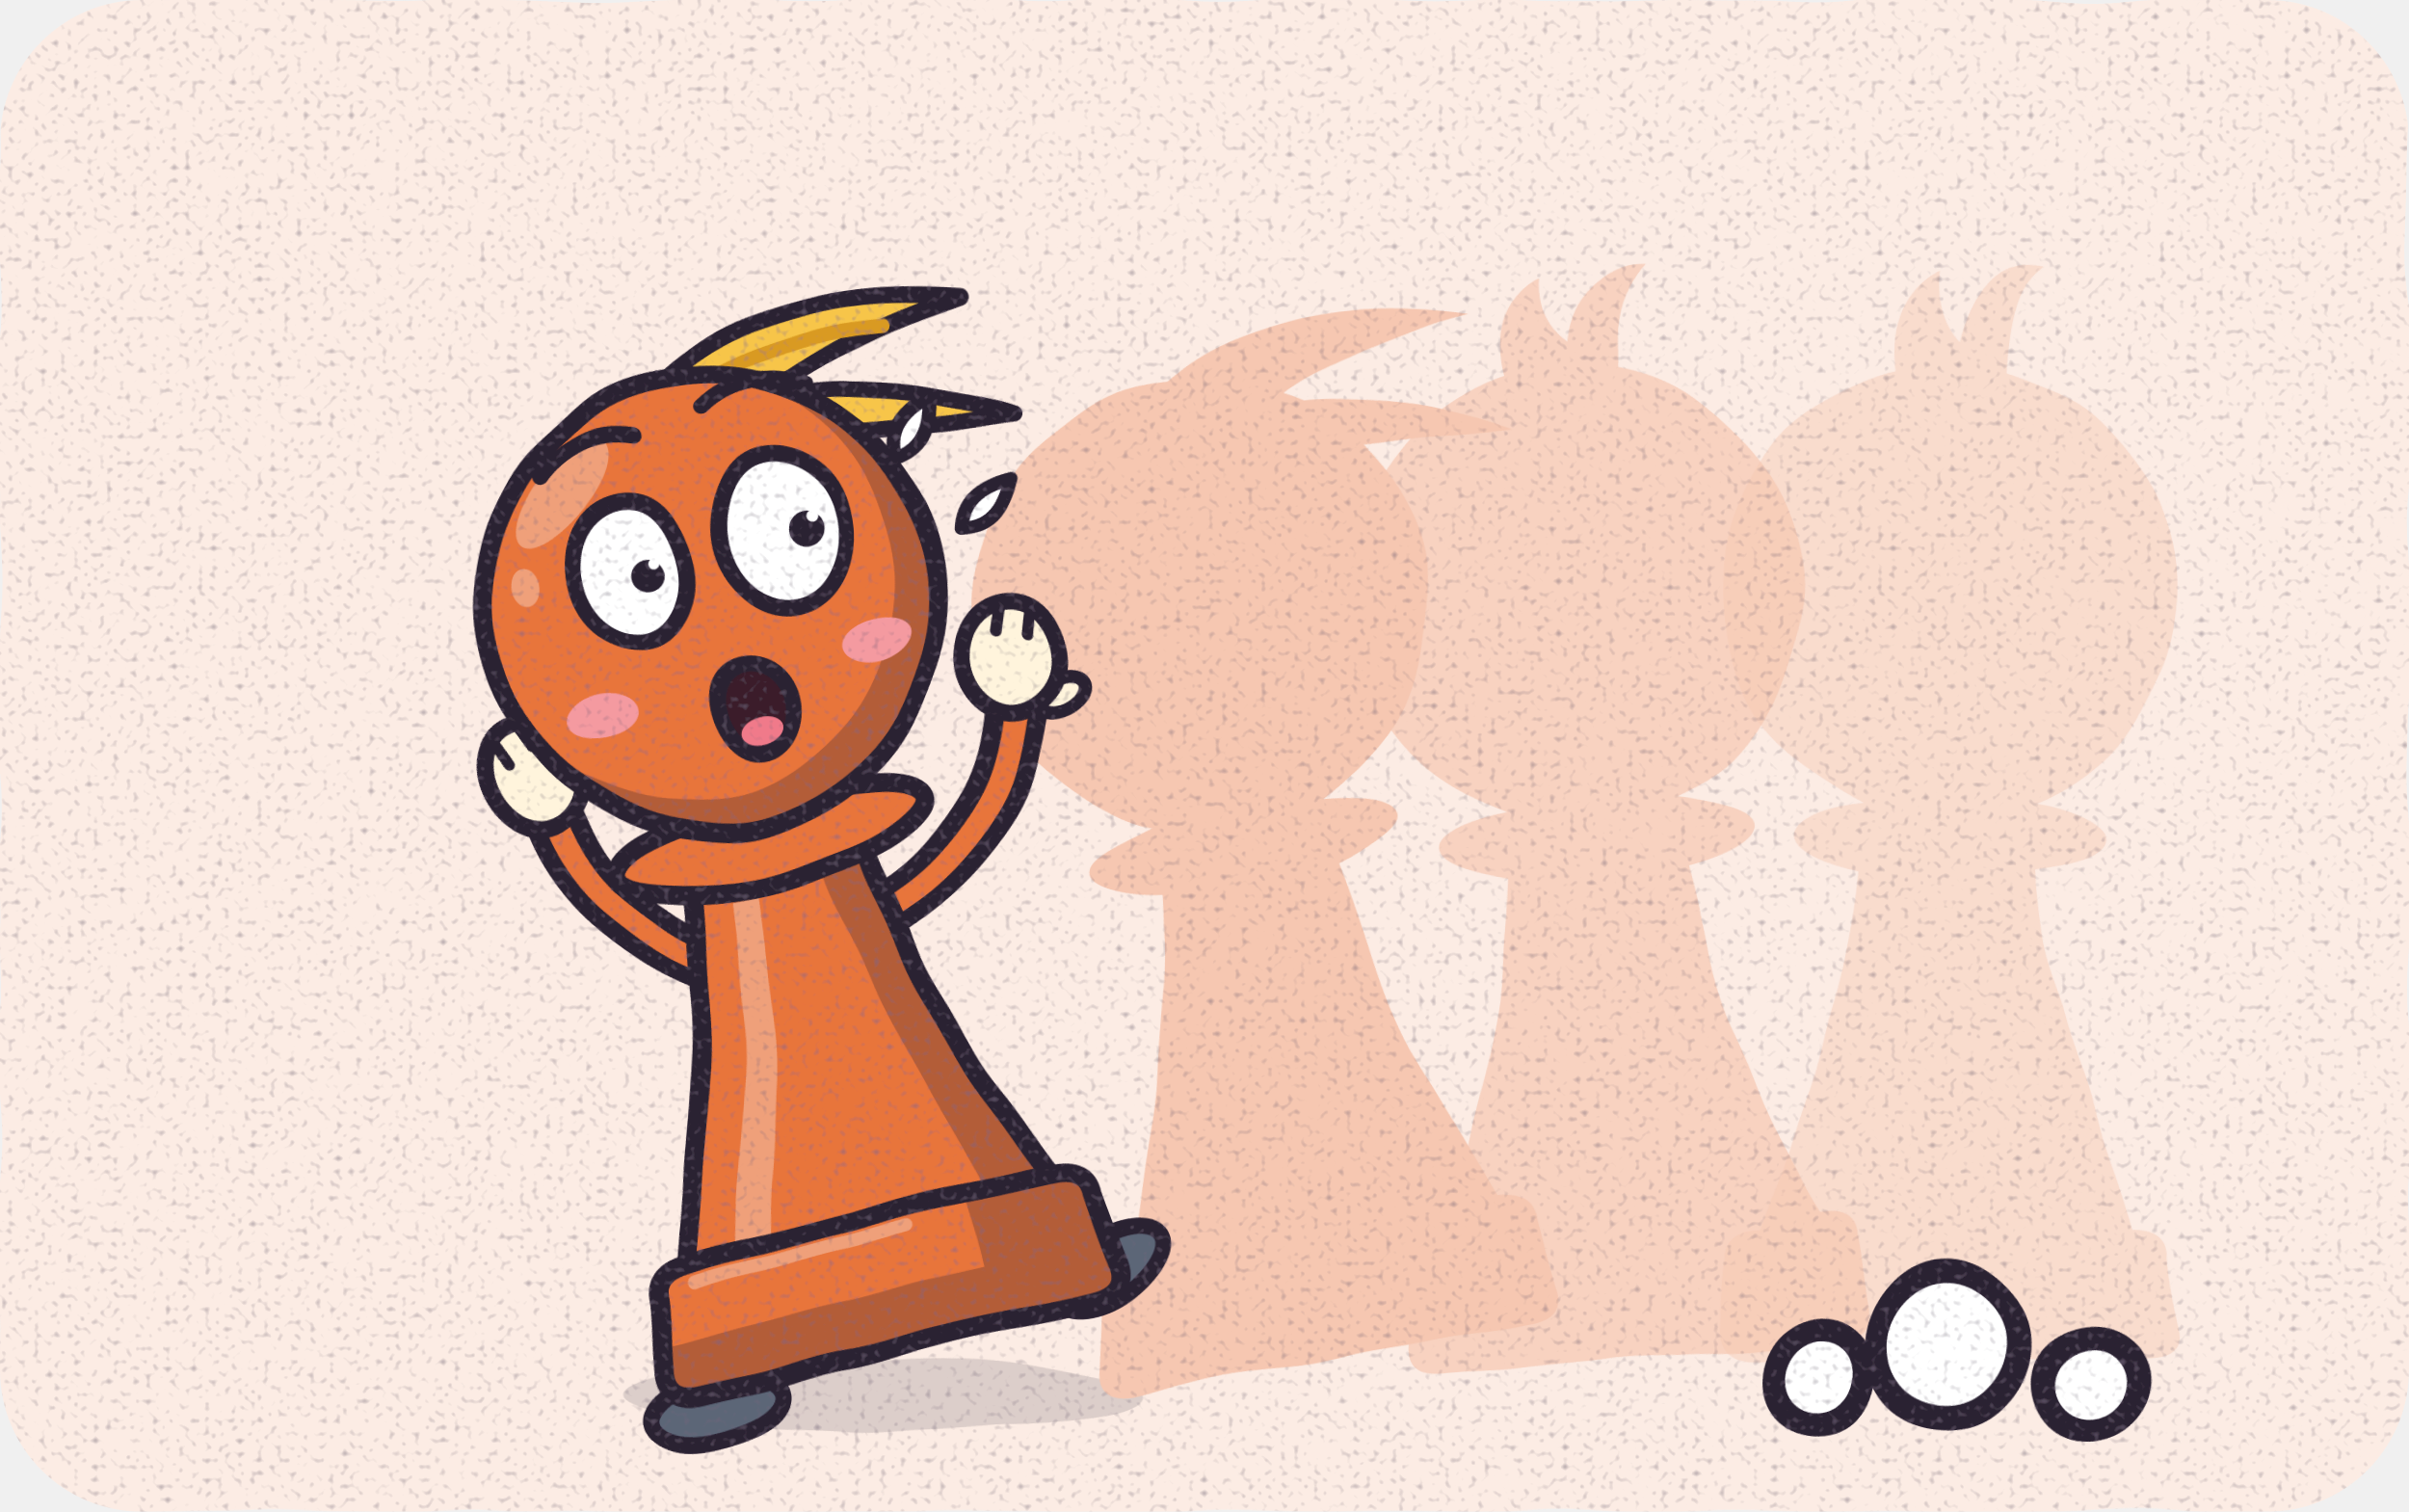
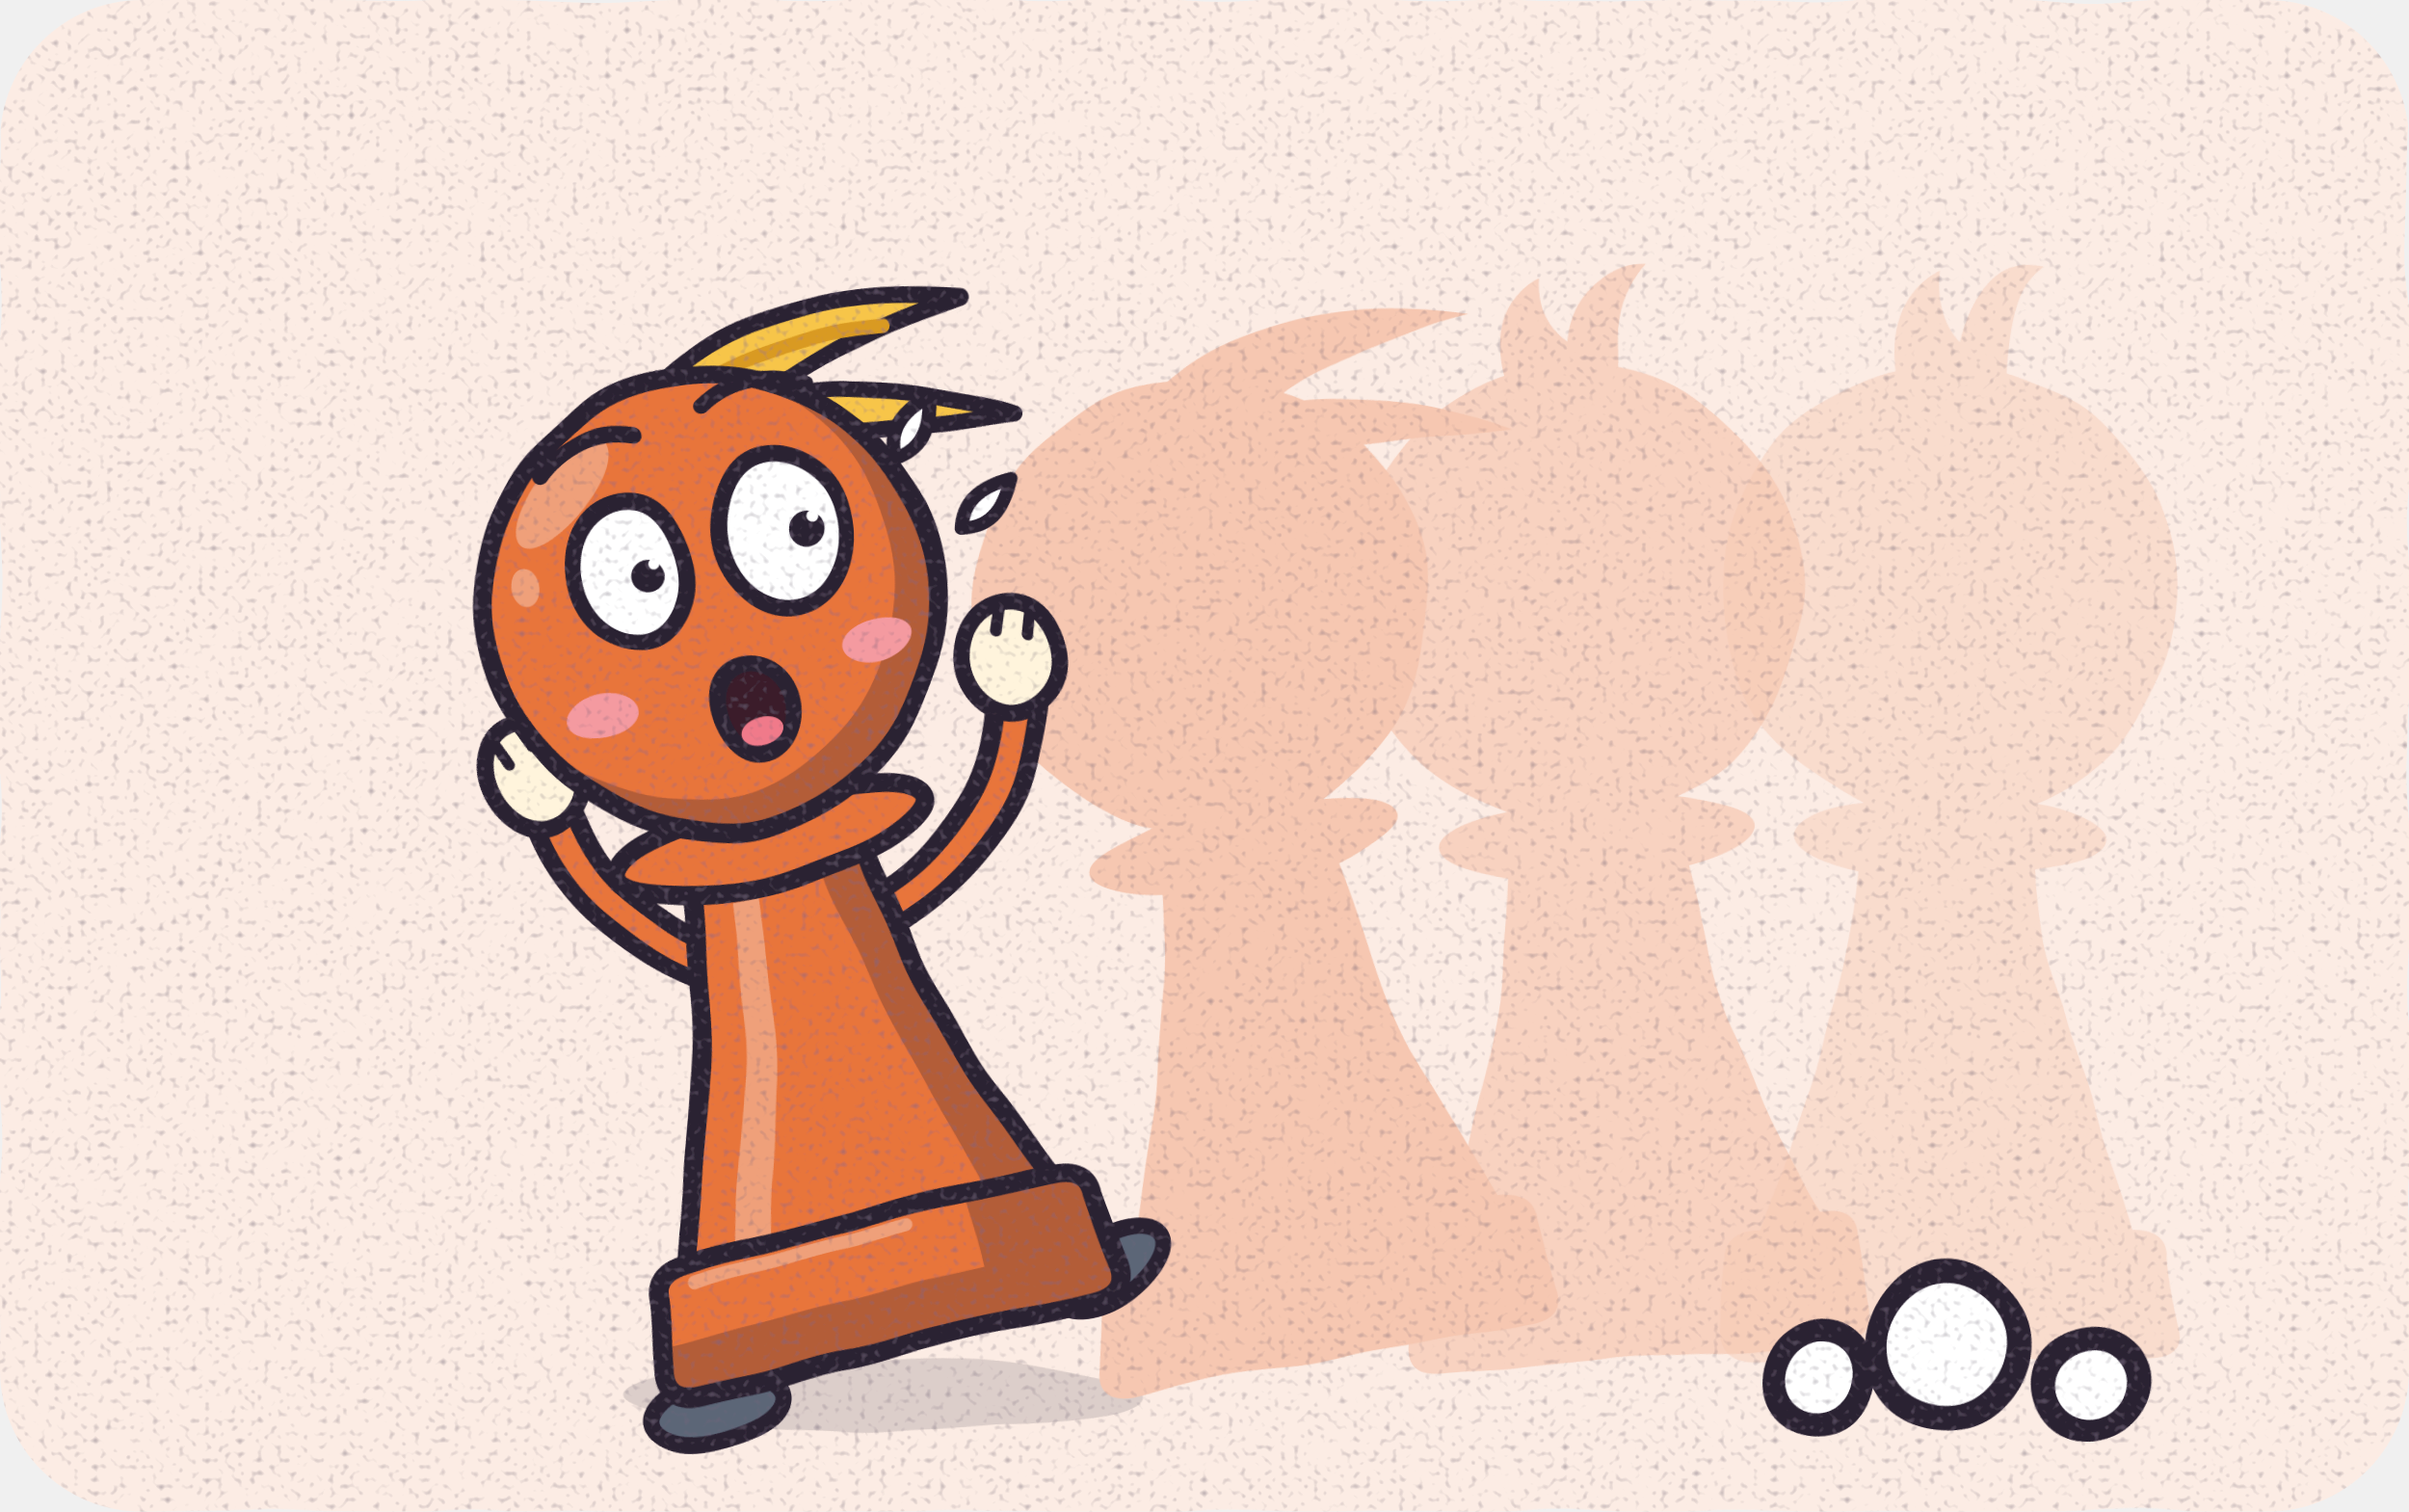
<svg xmlns="http://www.w3.org/2000/svg" viewBox="0 0 408 256" width="408" height="256">
  <defs>
    <filter id="M2-drawn" x="-5%" y="-5%" width="110%" height="110%">
      <feTurbulence type="fractalNoise" baseFrequency="0.035" numOctaves="2" seed="7" result="warp" />
      <feDisplacementMap in="SourceGraphic" in2="warp" scale="3" xChannelSelector="R" yChannelSelector="G" result="wobbly" />
      <feTurbulence type="fractalNoise" baseFrequency="0.9" numOctaves="1" seed="15" result="noise" />
      <feColorMatrix in="noise" type="matrix" values="0 0 0 0 0.17  0 0 0 0 0.13  0 0 0 0 0.2  -2 0 0 0 0.85" result="specks" />
      <feComposite in="specks" in2="wobbly" operator="in" result="grain" />
      <feMerge>
        <feMergeNode in="wobbly" />
        <feMergeNode in="grain" />
      </feMerge>
    </filter>
    <clipPath id="M2-frame">
      <rect width="408" height="256" rx="24" />
    </clipPath>
  </defs>
  <g clip-path="url(#M2-frame)">
    <g filter="url(#M2-drawn)" stroke="#2b2233" stroke-linejoin="round" stroke-linecap="round">
      <rect width="408" height="256" fill="#fcece4" stroke="none" />
      <ellipse cx="150" cy="236" rx="44" ry="6" fill="#2b2233" opacity="0.15" stroke="none" />
      <g transform="translate(330 230) scale(0.46) rotate(0) translate(-200 -450)" fill="#f6c7b1" opacity="0.45" stroke="none">
        <path d="M184 96 C176 72 184 56 197 50 C195 63 199 71 204 76 C208 58 220 46 236 48 C223 59 221 76 222 96 Z" />
        <path d="M168 262 C165 318 142 370 128 410 L272 410 C258 370 235 318 232 262 Z" />
        <path d="M118 412 Q118 402 130 402 L270 402 Q282 402 282 412 L285 438 Q287 450 273 450 L127 450 Q113 450 115 438 Z" />
        <ellipse cx="200" cy="258" rx="58" ry="15" />
        <circle cx="200" cy="168" r="84" />
      </g>
      <g transform="translate(278 230) scale(0.46) rotate(-5) translate(-200 -450)" fill="#f6c7b1" opacity="0.7" stroke="none">
        <path d="M184 96 C176 72 184 56 197 50 C195 63 199 71 204 76 C208 58 220 46 236 48 C223 59 221 76 222 96 Z" />
        <path d="M168 262 C165 318 142 370 128 410 L272 410 C258 370 235 318 232 262 Z" />
        <path d="M118 412 Q118 402 130 402 L270 402 Q282 402 282 412 L285 438 Q287 450 273 450 L127 450 Q113 450 115 438 Z" />
        <ellipse cx="200" cy="258" rx="58" ry="15" />
        <circle cx="200" cy="168" r="84" />
      </g>
      <g transform="translate(226 230) scale(0.46) rotate(-10) translate(-200 -450)" fill="#f6c7b1" opacity="1" stroke="none">
        <path d="M188 96 C216 68 264 64 316 80 C278 84 250 92 236 100 C264 100 296 108 324 126 C276 120 234 116 202 112 Z" />
        <path d="M168 262 C165 318 142 370 128 410 L272 410 C258 370 235 318 232 262 Z" />
        <path d="M118 412 Q118 402 130 402 L270 402 Q282 402 282 412 L285 438 Q287 450 273 450 L127 450 Q113 450 115 438 Z" />
        <ellipse cx="200" cy="258" rx="58" ry="15" />
        <circle cx="200" cy="168" r="84" />
      </g>
      <g fill="#ffffff" stroke-width="4">
        <circle cx="308" cy="233" r="8" />
        <circle cx="330" cy="228" r="12" />
        <circle cx="354" cy="234" r="8" />
      </g>
      <g transform="translate(152 228) scale(0.46) rotate(-14) translate(-200 -450)" stroke-width="7">
        <clipPath id="m2-body">
          <path d="M168 262 C165 318 142 370 128 410 L272 410 C258 370 235 318 232 262 Z" />
        </clipPath>
        <clipPath id="m2-base">
          <path d="M118 412 Q118 402 130 402 L270 402 Q282 402 282 412 L285 438 Q287 450 273 450 L127 450 Q113 450 115 438 Z" />
        </clipPath>
        <clipPath id="m2-collar">
          <ellipse cx="200" cy="258" rx="58" ry="15" />
        </clipPath>
        <clipPath id="m2-head">
          <circle cx="200" cy="168" r="84" />
        </clipPath>
        <path d="M178 300 C150 290 130 262 124 232" fill="none" stroke-width="21" />
        <path d="M178 300 C150 290 130 262 124 232" fill="none" stroke="#e8743b" stroke-width="8" />
        <g transform="rotate(-20 120 214)">
-           <ellipse cx="139" cy="225" rx="9" ry="6" transform="rotate(-35 139 225)" fill="#fff4dc" stroke-width="5" />
          <ellipse cx="120" cy="214" rx="17" ry="20" fill="#fff4dc" stroke-width="6" />
          <path d="M114 197 L114 206 M125 196 L125 205" fill="none" stroke-width="4" />
        </g>
        <path d="M222 298 C262 290 290 262 300 232" fill="none" stroke-width="21" />
        <path d="M222 298 C262 290 290 262 300 232" fill="none" stroke="#e8743b" stroke-width="8" />
        <g transform="rotate(20 302 214)">
-           <ellipse cx="321" cy="225" rx="9" ry="6" transform="rotate(-35 321 225)" fill="#fff4dc" stroke-width="5" />
          <ellipse cx="302" cy="214" rx="17" ry="20" fill="#fff4dc" stroke-width="6" />
          <path d="M296 197 L296 206 M307 196 L307 205" fill="none" stroke-width="4" />
        </g>
        <g fill="#5c6677" stroke-width="6">
          <ellipse cx="130" cy="456" rx="24" ry="11" transform="rotate(0 130 456)" />
          <ellipse cx="282" cy="440" rx="22" ry="11" transform="rotate(-20 282 440)" />
        </g>
        <path d="M168 262 C165 318 142 370 128 410 L272 410 C258 370 235 318 232 262 Z" fill="#e8743b" stroke="none" />
        <g clip-path="url(#m2-body)" stroke="none">
          <path d="M214 262 C220 320 238 370 248 410 L300 410 L300 262 Z" fill="#b35d39" />
          <path d="M181 276 C178 320 162 364 150 400 L164 400 C174 366 188 322 191 276 Z" fill="#efa07a" />
        </g>
        <path d="M168 262 C165 318 142 370 128 410 L272 410 C258 370 235 318 232 262 Z" fill="none" />
        <path d="M118 412 Q118 402 130 402 L270 402 Q282 402 282 412 L285 438 Q287 450 273 450 L127 450 Q113 450 115 438 Z" fill="#e8743b" stroke="none" />
        <g clip-path="url(#m2-base)" stroke="none">
          <rect x="80" y="430" width="240" height="30" fill="#b35d39" />
          <rect x="238" y="400" width="80" height="60" fill="#b35d39" />
          <path d="M132 409 L215 409" stroke="#efa07a" stroke-width="5" />
        </g>
        <path d="M118 412 Q118 402 130 402 L270 402 Q282 402 282 412 L285 438 Q287 450 273 450 L127 450 Q113 450 115 438 Z" fill="none" />
        <ellipse cx="200" cy="258" rx="58" ry="15" fill="#e8743b" stroke="none" />
        <path d="M140 262 Q200 290 260 262 L260 280 L140 280 Z" fill="#b35d39" stroke="none" clip-path="url(#m2-collar)" />
        <ellipse cx="200" cy="258" rx="58" ry="15" fill="none" />
        <path d="M188 96 C216 68 264 64 316 80 C278 84 250 92 236 100 C264 100 296 108 324 126 C276 120 234 116 202 112 Z" fill="#f7c548" stroke-width="6" />
        <path d="M204 94 C230 82 258 80 286 84" fill="none" stroke="#d99a22" stroke-width="5" />
        <circle cx="200" cy="168" r="84" fill="#b35d39" stroke="none" />
        <g clip-path="url(#m2-head)" stroke="none">
          <circle cx="190" cy="158" r="80" fill="#e8743b" />
          <ellipse cx="156" cy="116" rx="24" ry="10" transform="rotate(-38 156 116)" fill="#efa07a" />
          <ellipse cx="135" cy="146" rx="5" ry="7" fill="#efa07a" />
        </g>
        <circle cx="200" cy="168" r="84" fill="none" />
        <ellipse cx="150" cy="200" rx="13" ry="8" fill="#f49aa0" stroke="none" />
        <ellipse cx="256" cy="196" rx="13" ry="8" fill="#f49aa0" stroke="none" />
        <path d="M150 108 Q166 94 186 102 M214 98 Q234 86 254 98" fill="none" stroke-width="6" />
        <ellipse cx="174" cy="150" rx="21" ry="26" fill="#ffffff" stroke-width="6" />
        <circle cx="181" cy="152" r="6" fill="#2b2233" stroke="none" />
        <circle cx="184" cy="148" r="2.0" fill="#ffffff" stroke="none" />
        <ellipse cx="232" cy="148" rx="23" ry="28" fill="#ffffff" stroke-width="6" />
        <circle cx="240" cy="150" r="6.5" fill="#2b2233" stroke="none" />
        <circle cx="243" cy="146" r="2.2" fill="#ffffff" stroke="none" />
        <ellipse cx="206" cy="208" rx="14" ry="17" fill="#3a1f2b" stroke-width="6" />
        <ellipse cx="206" cy="217" rx="8" ry="5" fill="#f07a8a" stroke="none" />
        <path d="M296 112 Q286 128 296 138 Q306 128 296 112 Z" fill="#ffffff" stroke-width="5" transform="rotate(40 296 112)" />
        <path d="M318 150 Q308 166 318 176 Q328 166 318 150 Z" fill="#ffffff" stroke-width="5" transform="rotate(60 318 150)" />
      </g>
    </g>
  </g>
</svg>
